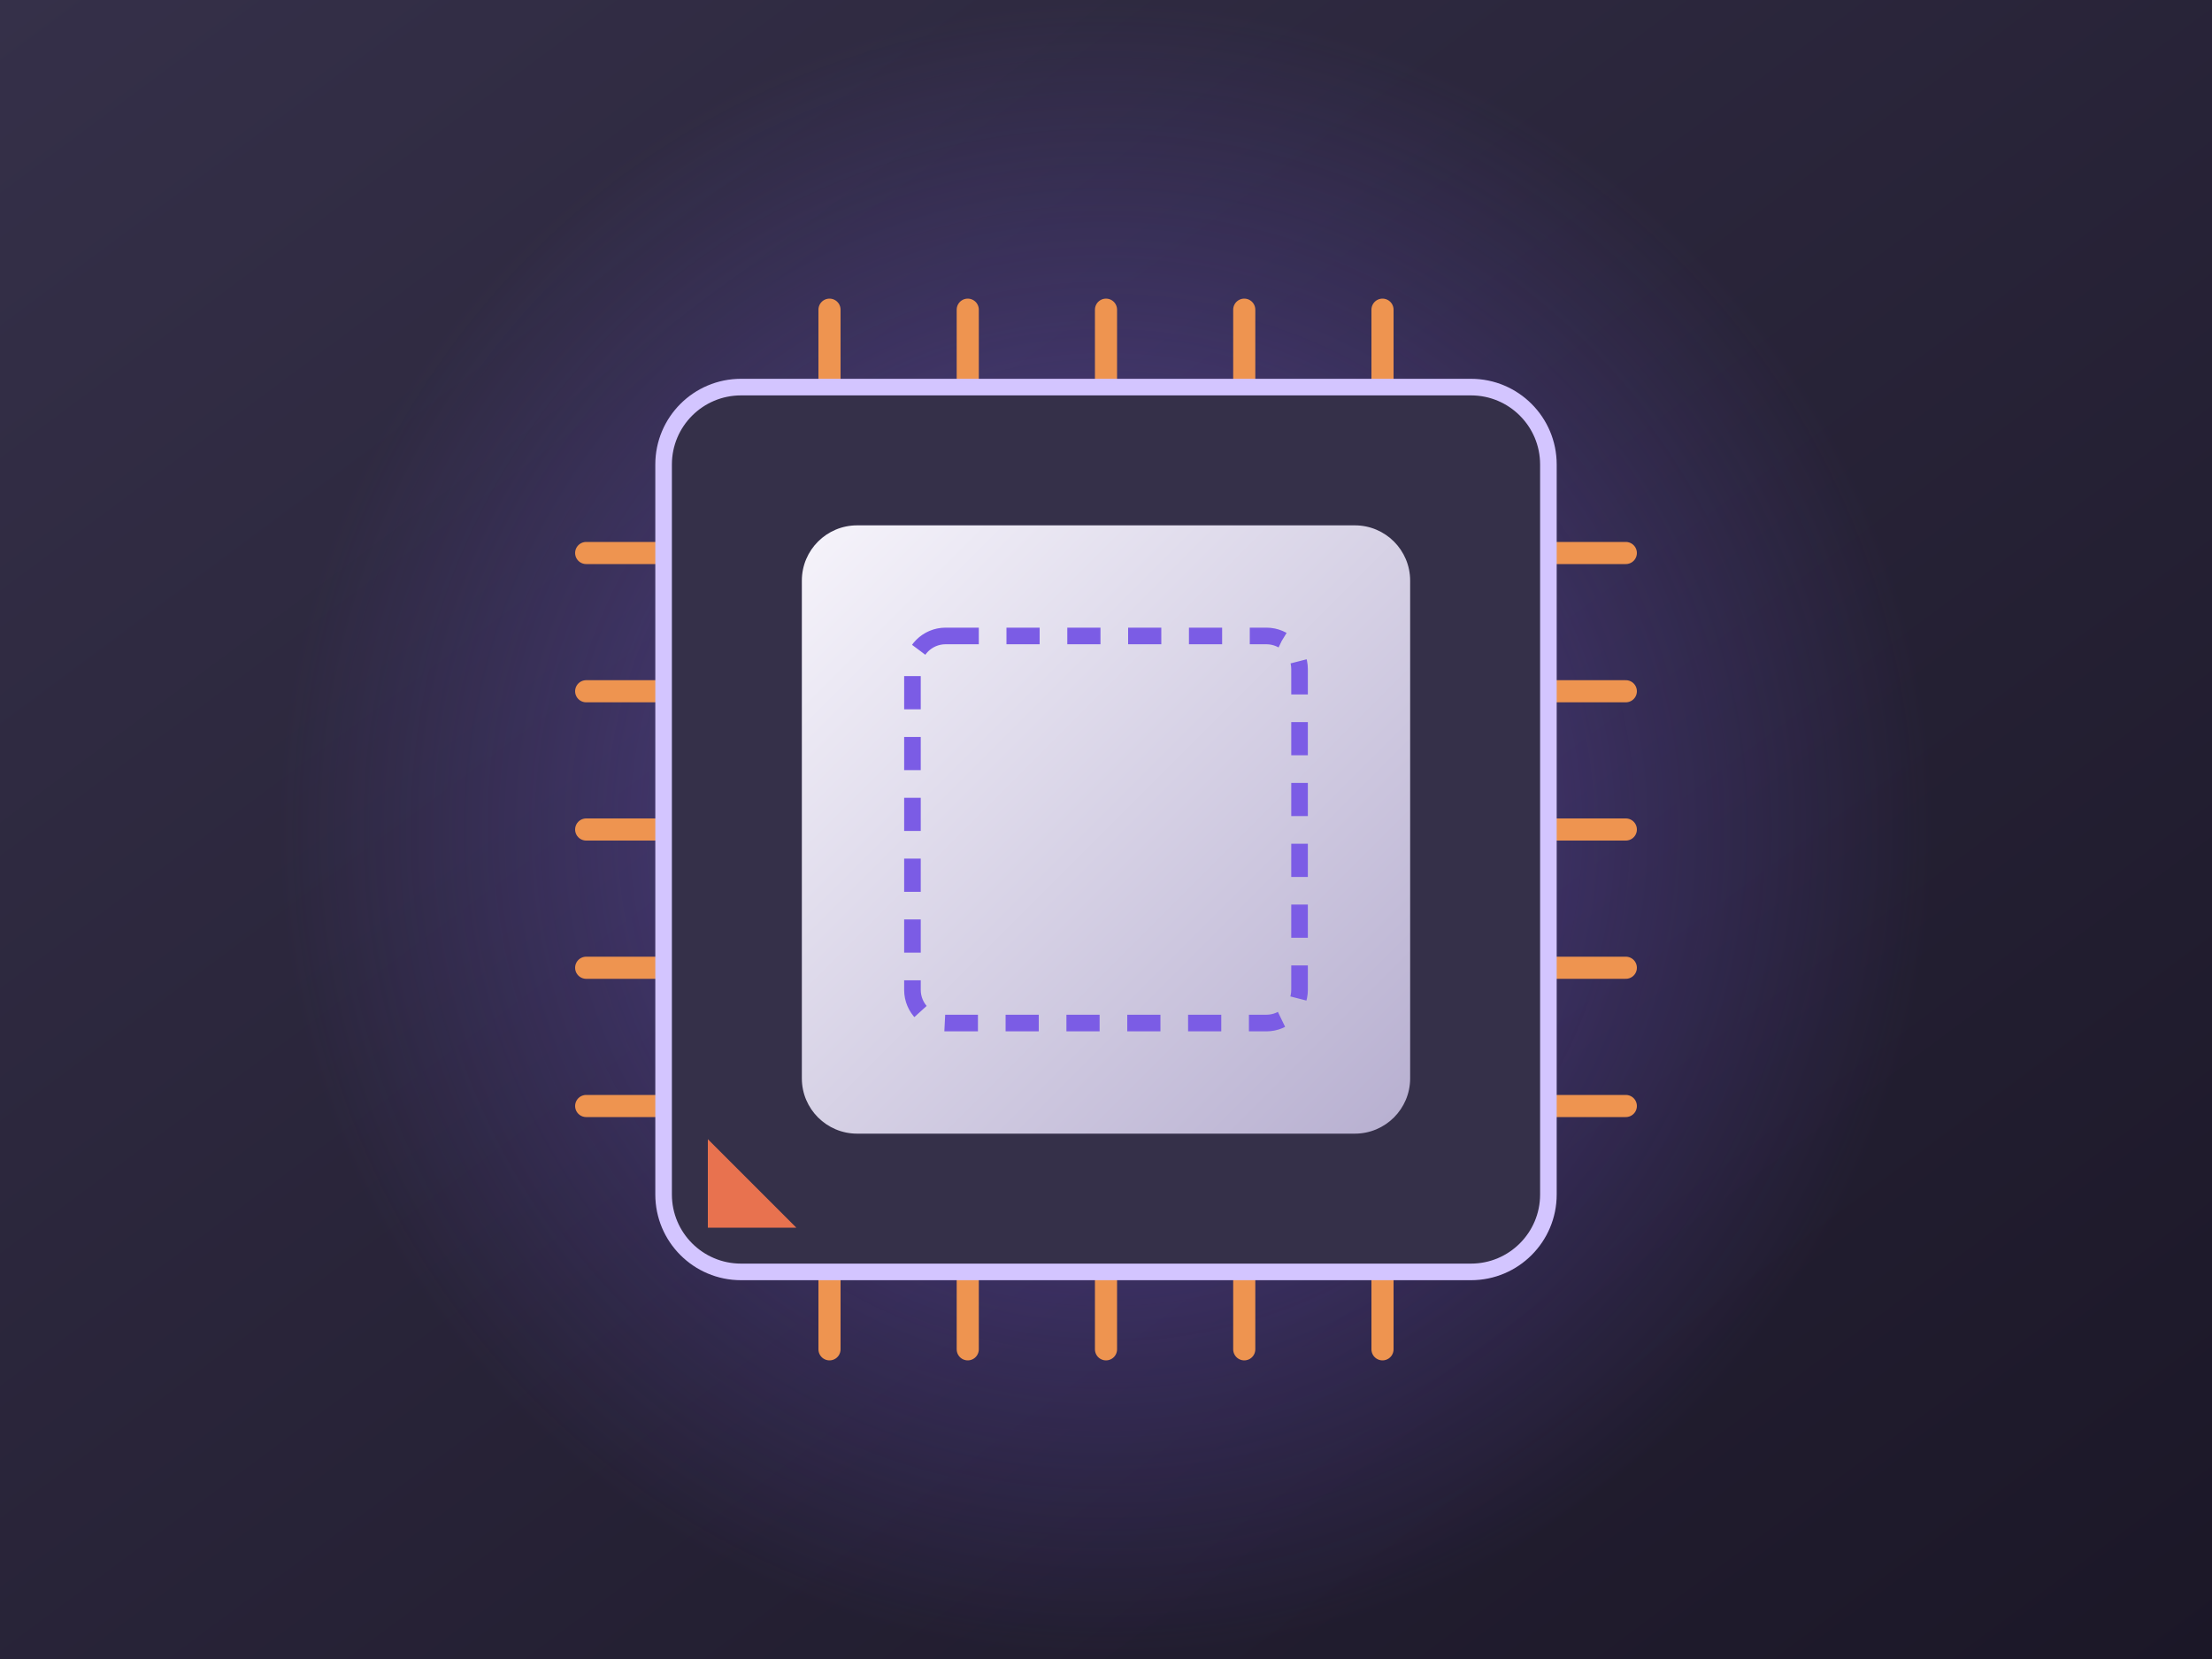
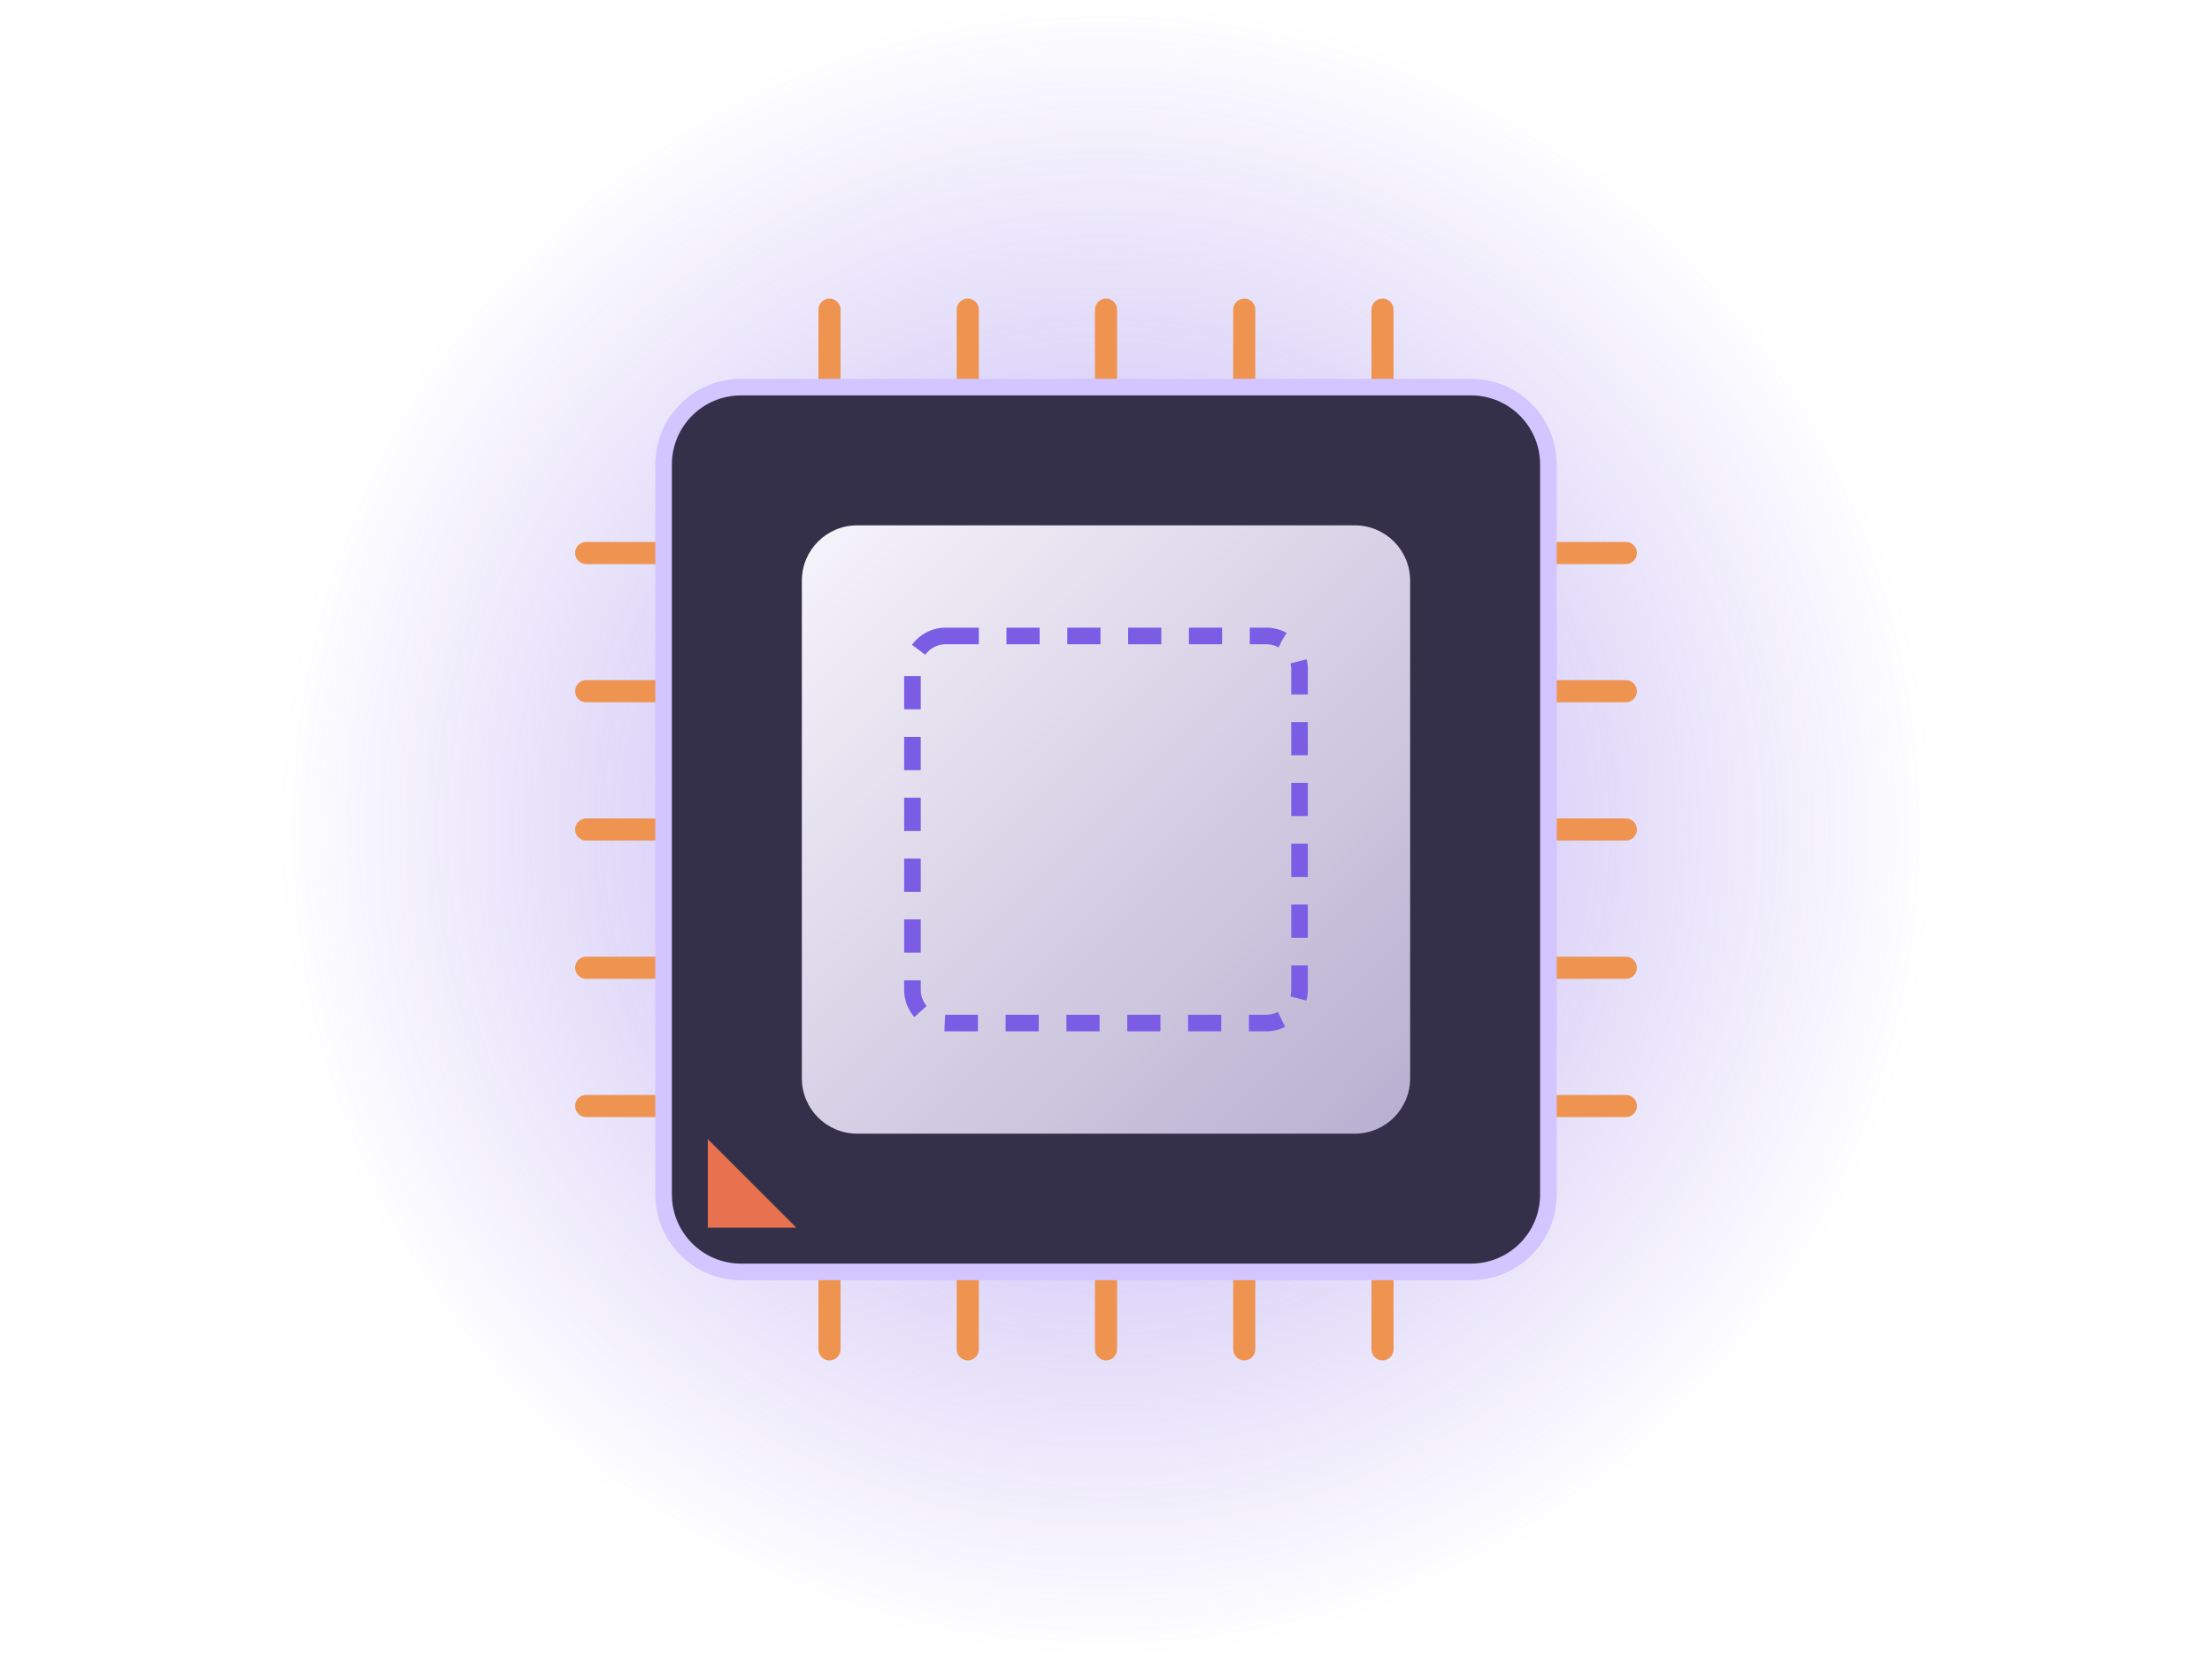
<svg xmlns="http://www.w3.org/2000/svg" viewBox="0 0 400 300" role="img" aria-label="Procesador">
  <defs>
-     <linearGradient id="bg" x1="0" y1="0" x2="1" y2="1">
-       <stop offset="0" stop-color="#353049" />
-       <stop offset="1" stop-color="#1B1727" />
-     </linearGradient>
    <radialGradient id="glow" cx=".5" cy=".5" r=".5">
      <stop offset="0" stop-color="#7B5CE5" stop-opacity=".55" />
      <stop offset="1" stop-color="#7B5CE5" stop-opacity="0" />
    </radialGradient>
    <linearGradient id="ihs" x1="0" y1="0" x2="1" y2="1">
      <stop offset="0" stop-color="#F6F4FB" />
      <stop offset="1" stop-color="#B7AFD0" />
    </linearGradient>
  </defs>
-   <rect width="400" height="300" fill="url(#bg)" />
  <circle cx="200" cy="150" r="150" fill="url(#glow)" />
  <g stroke="#EE9450" stroke-width="4" stroke-linecap="round">
    <path d="M150 70v-14M175 70v-14M200 70v-14M225 70v-14M250 70v-14M150 244v-14M175 244v-14M200 244v-14M225 244v-14M250 244v-14" />
    <path d="M120 100h-14M120 125h-14M120 150h-14M120 175h-14M120 200h-14M294 100h-14M294 125h-14M294 150h-14M294 175h-14M294 200h-14" />
  </g>
  <rect x="120" y="70" width="160" height="160" rx="14" fill="#353049" stroke="#D3C5FF" stroke-width="3" />
  <rect x="145" y="95" width="110" height="110" rx="10" fill="url(#ihs)" />
  <rect x="165" y="115" width="70" height="70" rx="6" fill="none" stroke="#7B5CE5" stroke-width="3" stroke-dasharray="6 5" />
  <path d="M128 222l16 0-16-16z" fill="#E8724F" />
</svg>
